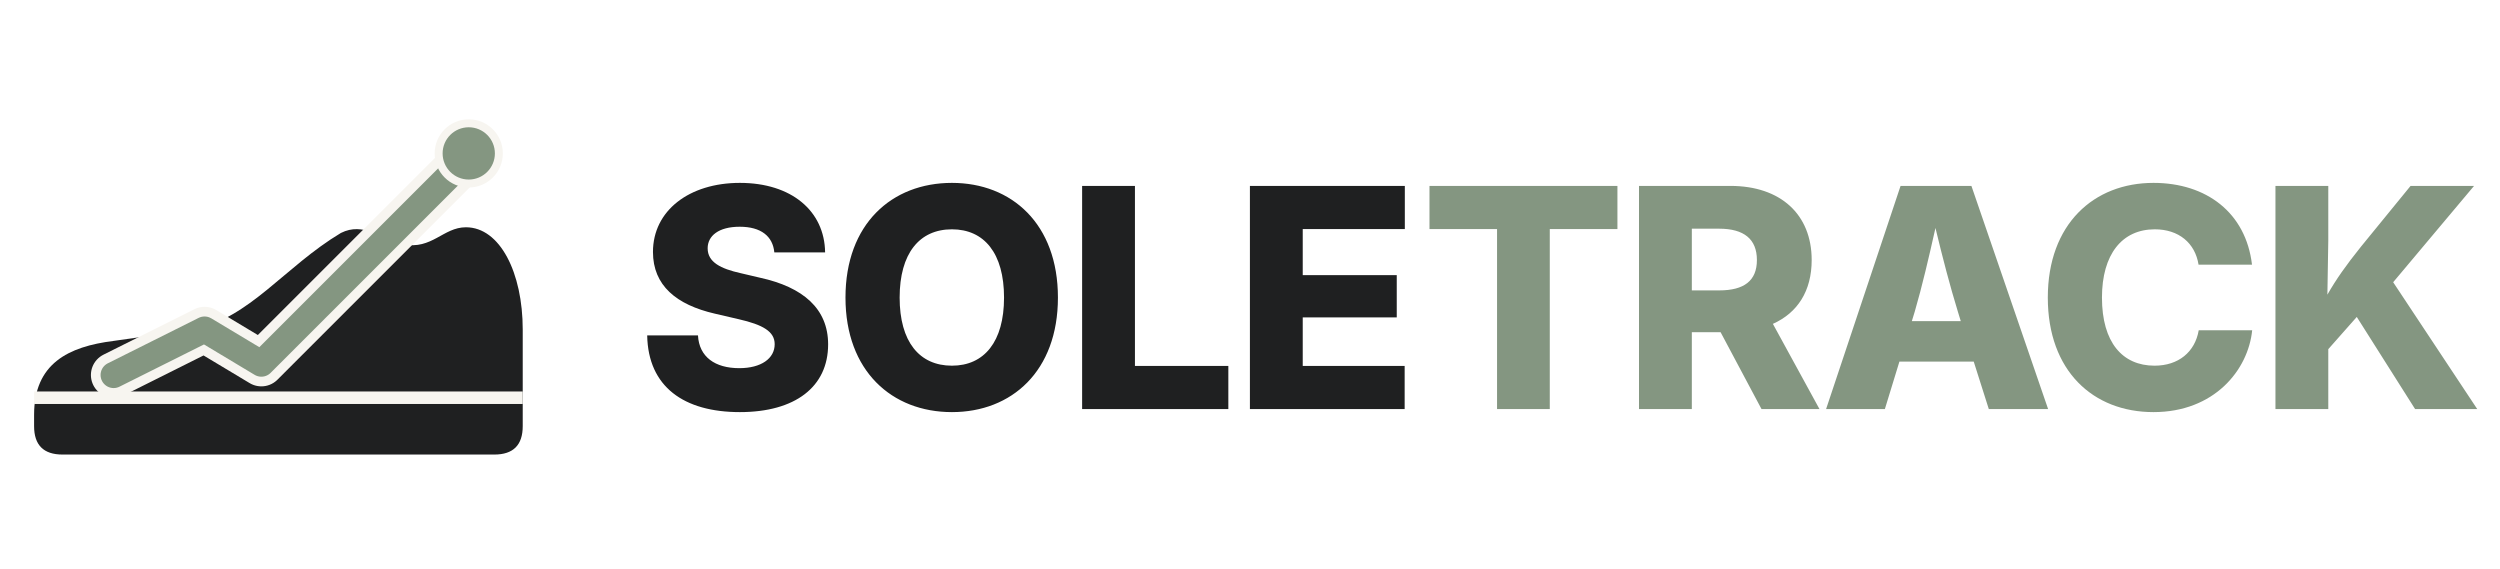
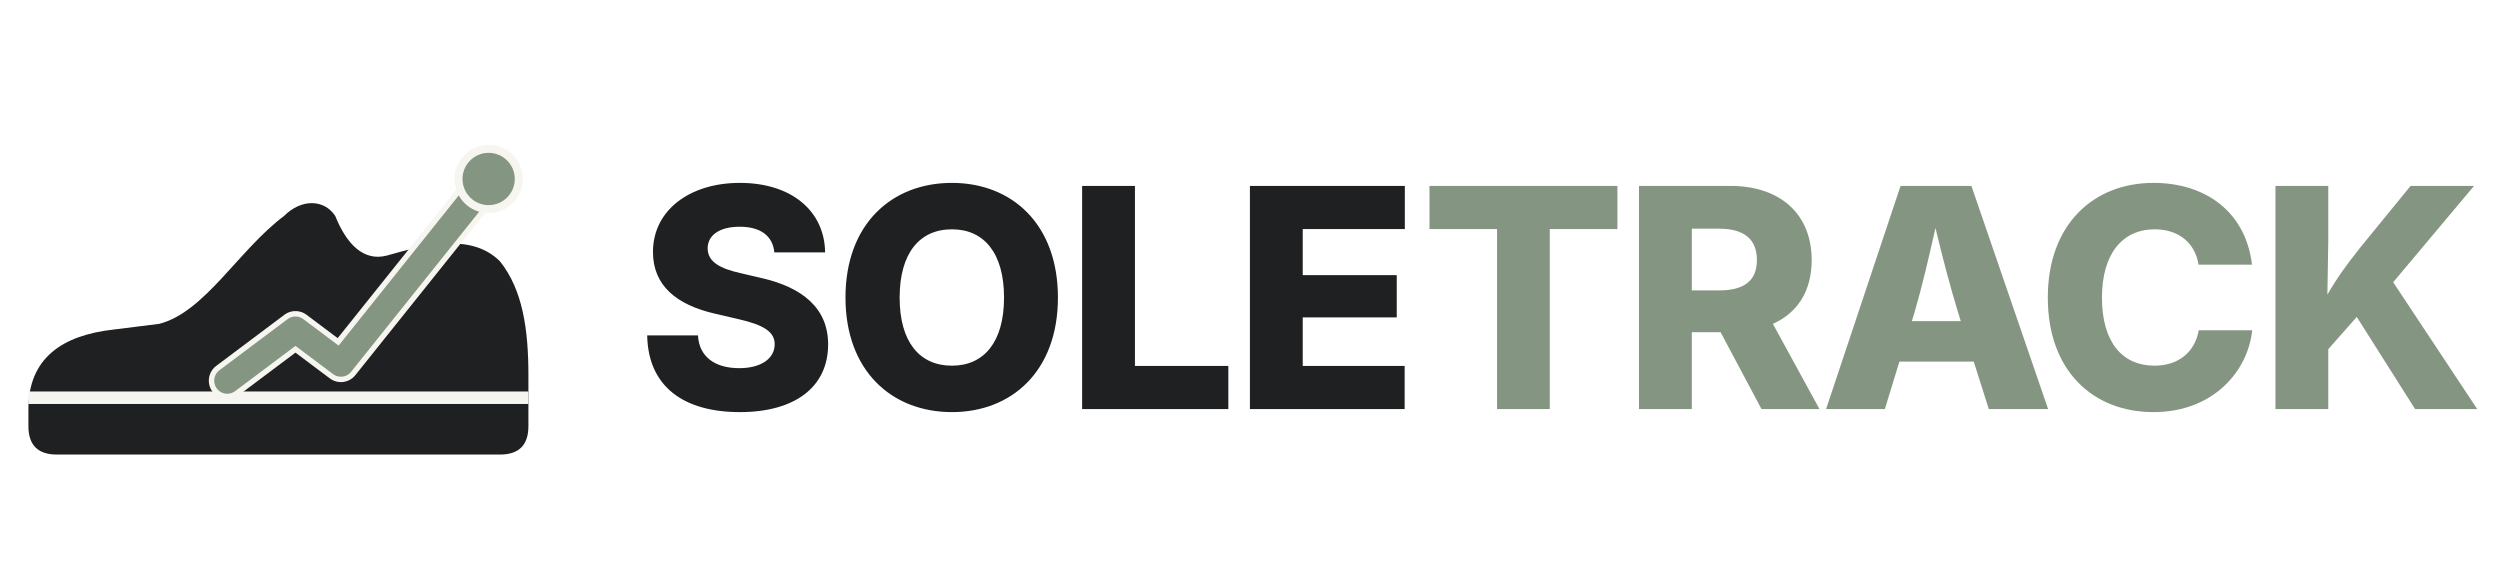
<svg xmlns="http://www.w3.org/2000/svg" viewBox="0 0 440 100">
-   <path d="M6 73 C6 64 12 61 20 60 L34 58 C44 56 50 47 60 41 C64 39 67 42 71 43 C76 44 78 40 82 40 C88 40 92 48 92 58 L92 75 Q92 80 87 80 L11 80 Q6 80 6 75 Z" fill="#1F2021" />
-   <path d="M6 70 L92 70" stroke="#F7F5F0" stroke-width="2.2" />
-   <path d="M20 66 L36 58 L46 64 L80 30" fill="none" stroke="#F7F5F0" stroke-width="8" stroke-linecap="round" stroke-linejoin="round" />
-   <path d="M20 66 L36 58 L46 64 L80 30" fill="none" stroke="#849681" stroke-width="4.6" stroke-linecap="round" stroke-linejoin="round" />
-   <circle cx="82.5" cy="27" r="6" fill="#F7F5F0" />
-   <circle cx="82.5" cy="27" r="4.6" fill="#849681" />
+   <path d="M5 72 C5 63 11 59 20 58 L28 57 C36 55 42 44 50 38 C53 35 57 35 59 38 C61 43 64 46 68 45 C75 43 83 41 88 46 C92 51 93 58 93 66 L93 75 Q93 80 88 80 L10 80 Q5 80 5 75 Z" fill="#1F2021" />
+   <path d="M5 70 L93 70" stroke="#F7F5F0" stroke-width="2.2" />
+   <path d="M40 67 L52 58 L60 64 L84 34" fill="none" stroke="#F7F5F0" stroke-width="6.5" stroke-linecap="round" stroke-linejoin="round" />
+   <path d="M40 67 L52 58 L60 64 L84 34" fill="none" stroke="#849681" stroke-width="4.6" stroke-linecap="round" stroke-linejoin="round" />
+   <circle cx="86" cy="31.5" r="6" fill="#F7F5F0" />
+   <circle cx="86" cy="31.5" r="4.6" fill="#849681" />
  <text x="112" y="72" font-family="Inter, Arial, Helvetica, sans-serif" font-weight="800" font-size="54" letter-spacing="-1" fill="#1F2021">SOLE<tspan fill="#849681">TRACK</tspan>
  </text>
</svg>
